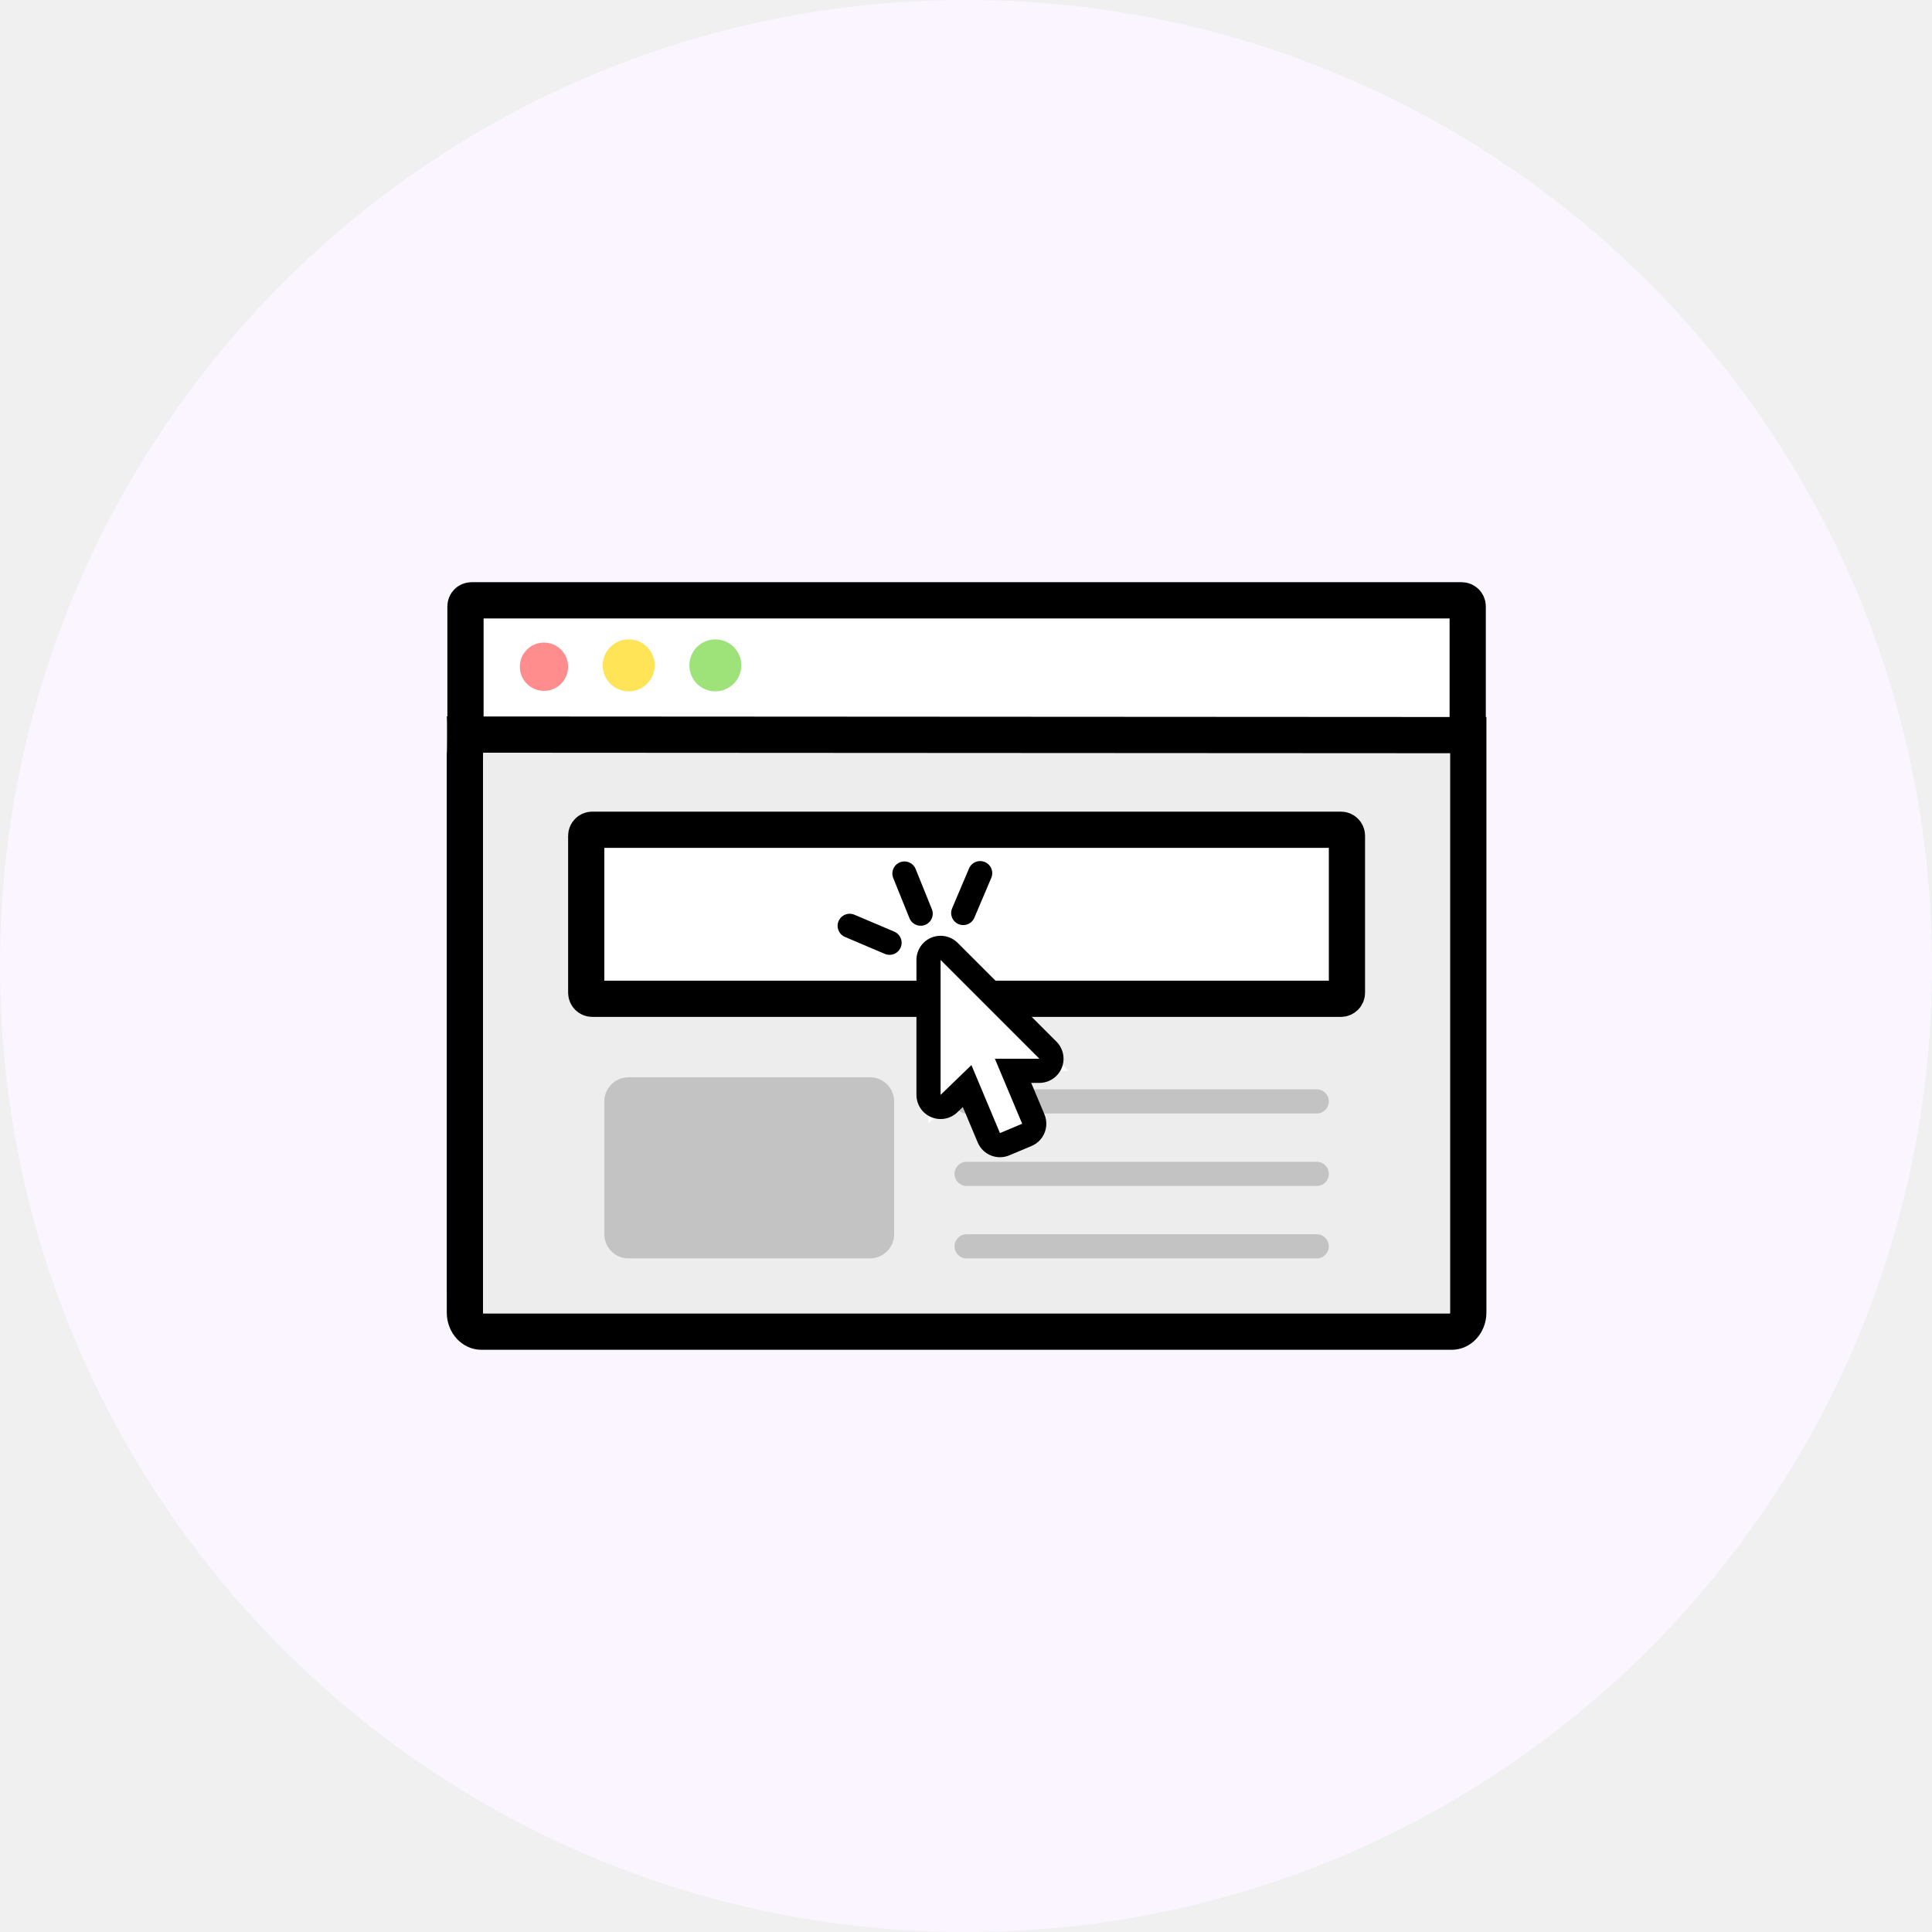
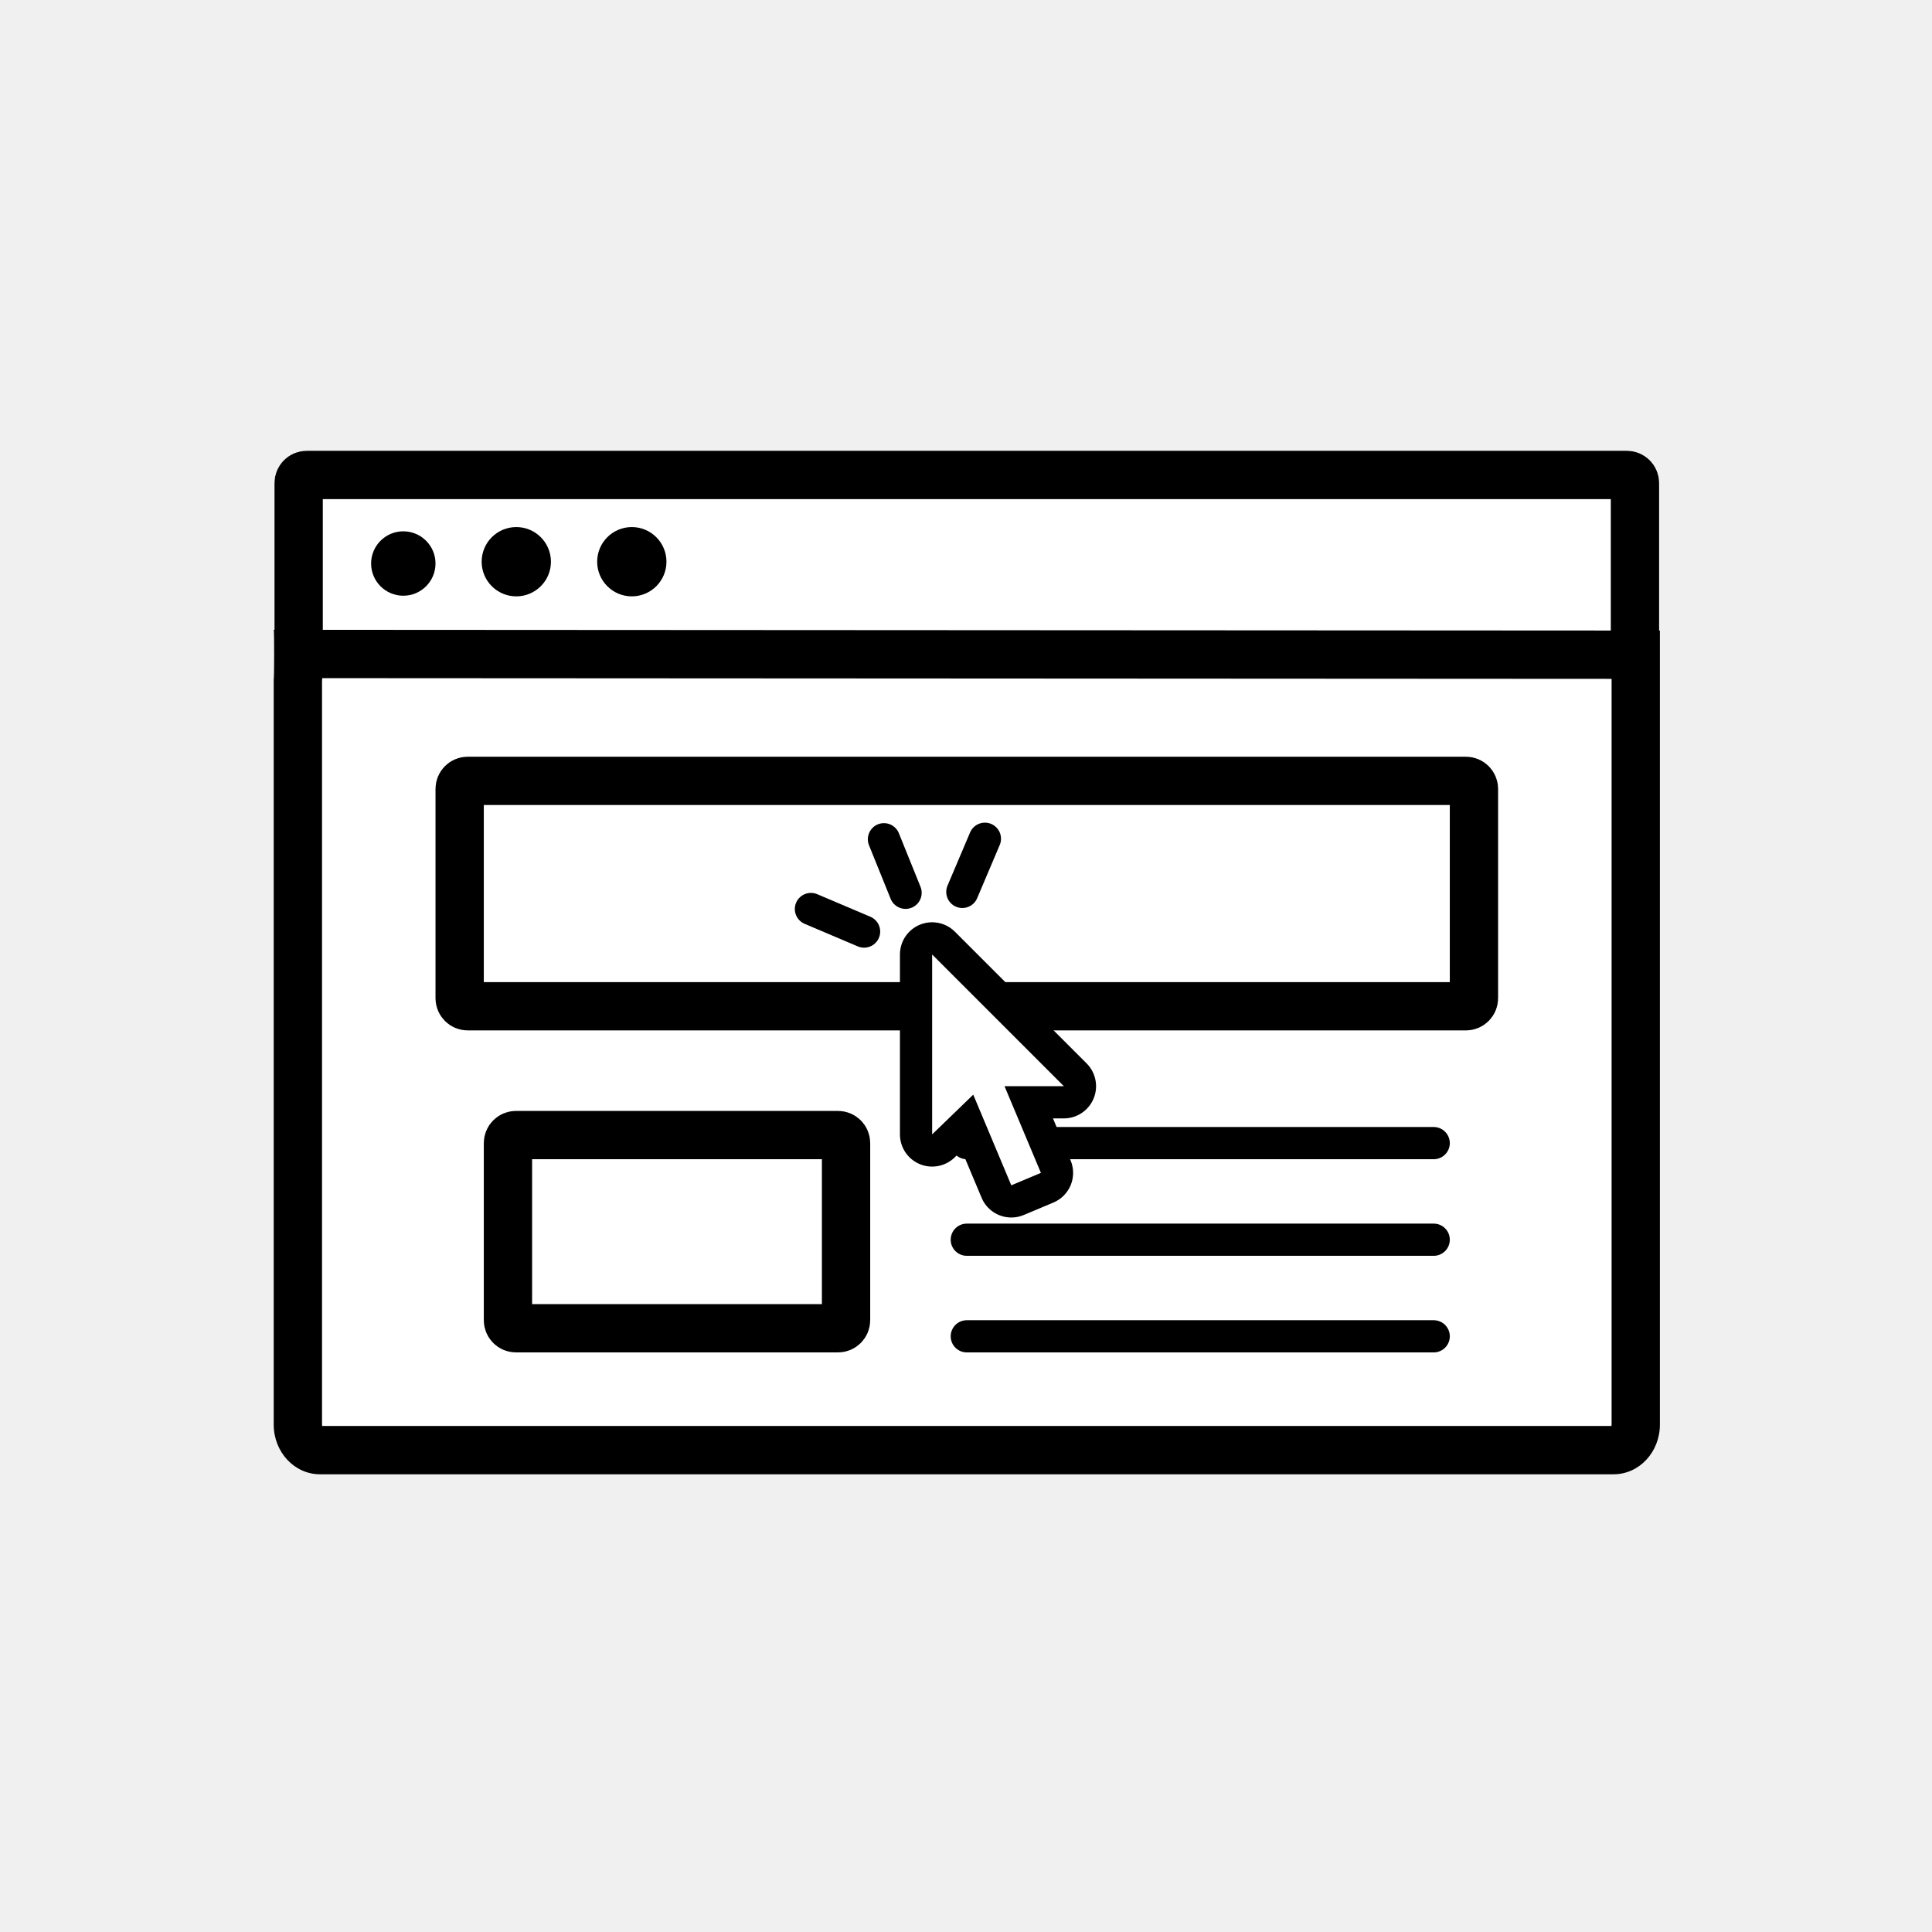
- <svg xmlns="http://www.w3.org/2000/svg" width="160" height="160" viewBox="0 0 160 160">
-   <g id="booking_03" transform="translate(-377 -314)">
-     <circle id="타원_37" data-name="타원 37" cx="80" cy="80" r="80" transform="translate(377 314)" fill="#fbf5ff" />
-     <g id="그룹_434" data-name="그룹 434" transform="translate(-753 -1.354)">
+ <svg xmlns="http://www.w3.org/2000/svg" width="120" height="120" viewBox="0 0 120 120">
+   <g id="step_03" transform="translate(-407 -343)">
+     <rect id="사각형_831" data-name="사각형 831" width="120" height="120" transform="translate(407 343)" fill="none" />
+     <g id="그룹_434" data-name="그룹 434" transform="translate(-742.999 7.432)">
      <g id="사각형_355" data-name="사각형 355" transform="translate(1167.049 363.569)" fill="#fff" stroke="#000" stroke-width="3">
        <rect width="86" height="61" rx="2" stroke="none" />
        <rect x="1.5" y="1.5" width="83" height="58" rx="0.5" fill="none" />
      </g>
-       <circle id="타원_98" data-name="타원 98" cx="2" cy="2" r="2" transform="translate(1173.049 368.569)" fill="#ff8d8d" />
-       <path id="패스_207" data-name="패스 207" d="M2.152,0A2.152,2.152,0,1,1,0,2.152,2.152,2.152,0,0,1,2.152,0Z" transform="translate(1179.915 368.305)" fill="#ffe457" />
-       <path id="패스_215" data-name="패스 215" d="M2.152,0A2.152,2.152,0,1,1,0,2.152,2.152,2.152,0,0,1,2.152,0Z" transform="translate(1187.09 368.305)" fill="#9ee37a" />
-       <g id="패스_210" data-name="패스 210" transform="translate(1167 374.687)" fill="#ededed">
+       <circle id="타원_98" data-name="타원 98" cx="2" cy="2" r="2" transform="translate(1173.049 368.569)" />
+       <path id="패스_207" data-name="패스 207" d="M2.152,0A2.152,2.152,0,1,1,0,2.152,2.152,2.152,0,0,1,2.152,0Z" transform="translate(1179.915 368.305)" />
+       <path id="패스_215" data-name="패스 215" d="M2.152,0A2.152,2.152,0,1,1,0,2.152,2.152,2.152,0,0,1,2.152,0Z" transform="translate(1187.09 368.305)" />
+       <g id="패스_210" data-name="패스 210" transform="translate(1167 374.687)" fill="#fff">
        <path d="M 83.228 50.951 L 2.87 50.951 C 2.115 50.951 1.5 50.24 1.5 49.366 L 1.5 3.181 C 1.522 2.908 1.526 2.445 1.527 1.531 C 1.527 1.521 1.527 1.511 1.527 1.501 L 84.598 1.547 C 84.598 1.996 84.598 2.52 84.598 3.086 L 84.598 49.366 C 84.598 50.24 83.983 50.951 83.228 50.951 Z" stroke="none" />
        <path d="M 3.012 3.002 C 3.009 3.08 3.005 3.153 3 3.221 L 3 49.366 C 3 49.402 3.005 49.43 3.011 49.451 L 83.087 49.451 C 83.093 49.43 83.098 49.402 83.098 49.366 L 83.098 3.086 C 83.098 3.072 83.098 3.059 83.098 3.046 L 3.012 3.002 M 0.001 -0 C 0.001 -0 0.001 -0 0.002 0 L -7.62939453125e-06 0 C 0 -0 0.001 -0 0.001 -0 Z M -7.62939453125e-06 0 L 86.098 0.048 C 86.099 0.047 86.098 1.382 86.098 3.086 L 86.098 49.366 C 86.098 51.07 84.813 52.451 83.228 52.451 L 2.87 52.451 C 1.285 52.451 -7.62939453125e-06 51.07 -7.62939453125e-06 49.366 L -7.62939453125e-06 3.086 C 0.033 3.086 0.039 0.041 0.002 0 Z" stroke="none" fill="#000" />
      </g>
-       <rect id="사각형_356" data-name="사각형 356" width="24" height="15" rx="2" transform="translate(1180.049 404.569)" fill="#c3c3c3" />
-       <rect id="사각형_357" data-name="사각형 357" width="31" height="2" rx="1" transform="translate(1209.049 405.569)" fill="#c3c3c3" />
-       <rect id="사각형_358" data-name="사각형 358" width="31" height="2" rx="1" transform="translate(1209.049 411.569)" fill="#c3c3c3" />
-       <rect id="사각형_359" data-name="사각형 359" width="31" height="2" rx="1" transform="translate(1209.049 417.569)" fill="#c3c3c3" />
+       <g id="사각형_356" data-name="사각형 356" transform="translate(1180.049 404.569)" fill="#fff" stroke="#000" stroke-width="3">
+         <rect width="24" height="15" rx="2" stroke="none" />
+         <rect x="1.5" y="1.5" width="21" height="12" rx="0.5" fill="none" />
+       </g>
+       <rect id="사각형_357" data-name="사각형 357" width="31" height="2" rx="1" transform="translate(1209.049 405.569)" />
+       <rect id="사각형_358" data-name="사각형 358" width="31" height="2" rx="1" transform="translate(1209.049 411.569)" />
+       <rect id="사각형_359" data-name="사각형 359" width="31" height="2" rx="1" transform="translate(1209.049 417.569)" />
      <g id="사각형_354" data-name="사각형 354" transform="translate(1177.049 382.569)" fill="#fff" stroke="#000" stroke-width="3">
        <rect width="66" height="17" rx="2" stroke="none" />
        <rect x="1.5" y="1.5" width="63" height="14" rx="0.5" fill="none" />
      </g>
      <g id="패스_209" data-name="패스 209" transform="translate(1198.696 387.552)" fill="#fff" stroke-linecap="round" stroke-linejoin="round">
        <path d="M 13.581 22.947 L 13.194 22.025 L 11.397 17.743 L 9.895 19.194 L 8.2 20.833 L 8.2 18.475 L 8.2 7.3 L 8.2 4.886 L 9.907 6.593 L 18.089 14.775 L 19.796 16.482 L 17.382 16.482 L 15.201 16.482 L 16.878 20.478 L 17.265 21.4 L 16.343 21.787 L 14.503 22.56 L 13.581 22.947 Z" stroke="none" />
        <path d="M 14.116 21.638 L 15.956 20.865 L 13.696 15.482 L 17.382 15.482 L 9.2 7.3 L 9.2 18.475 L 11.753 16.007 L 14.116 21.638 M 14.117 23.638 C 13.336 23.638 12.593 23.177 12.272 22.412 L 11.04 19.478 L 10.59 19.913 C 10.013 20.471 9.158 20.63 8.419 20.316 C 7.68 20.003 7.2 19.278 7.2 18.475 L 7.2 7.3 C 7.2 6.491 7.687 5.762 8.435 5.452 C 9.182 5.143 10.042 5.314 10.614 5.886 L 18.796 14.068 C 19.368 14.64 19.539 15.5 19.23 16.247 C 18.92 16.994 18.191 17.482 17.382 17.482 L 16.705 17.482 L 17.8 20.091 C 18.006 20.58 18.008 21.131 17.808 21.622 C 17.607 22.113 17.219 22.504 16.73 22.709 L 14.89 23.482 C 14.637 23.588 14.375 23.638 14.117 23.638 Z" stroke="none" fill="#000" />
      </g>
      <line id="선_28" data-name="선 28" y2="3.587" transform="translate(1204.902 387.695) rotate(-22)" fill="none" stroke="#000" stroke-linecap="round" stroke-width="2" />
      <line id="선_29" data-name="선 29" y2="3.587" transform="translate(1211.173 387.664) rotate(23)" fill="none" stroke="#000" stroke-linecap="round" stroke-width="2" />
      <line id="선_30" data-name="선 30" y2="3.587" transform="translate(1200.367 392.028) rotate(-67)" fill="none" stroke="#000" stroke-linecap="round" stroke-width="2" />
    </g>
  </g>
</svg>
